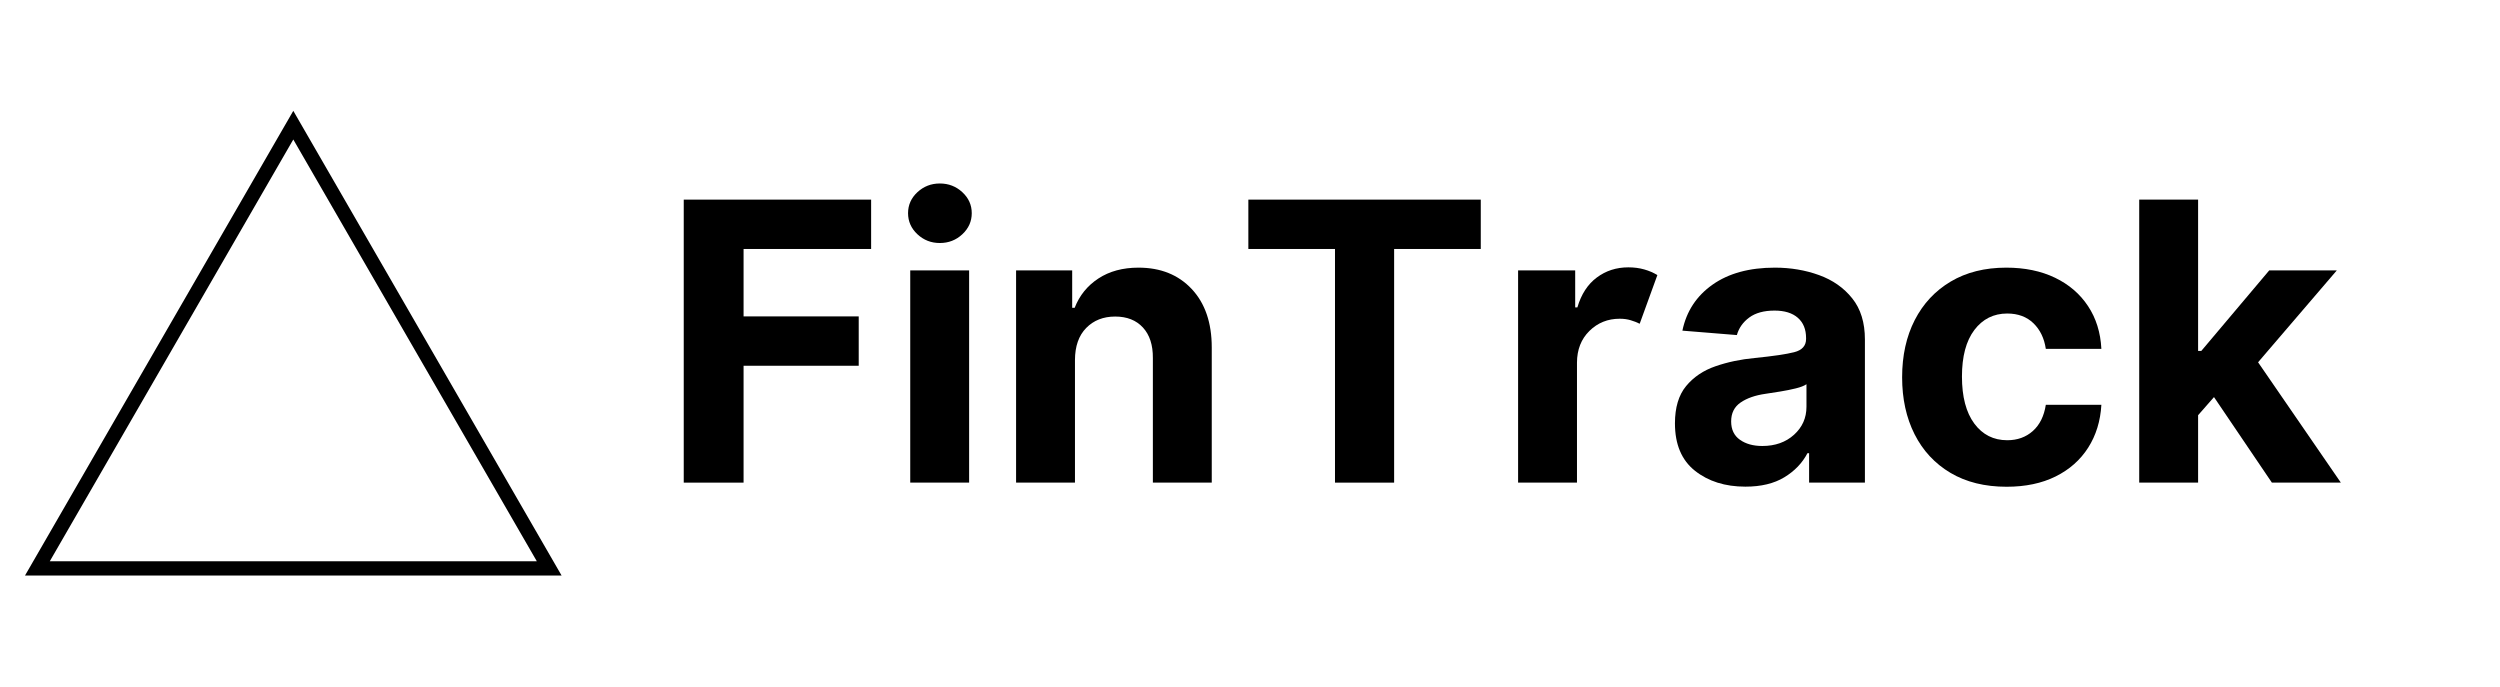
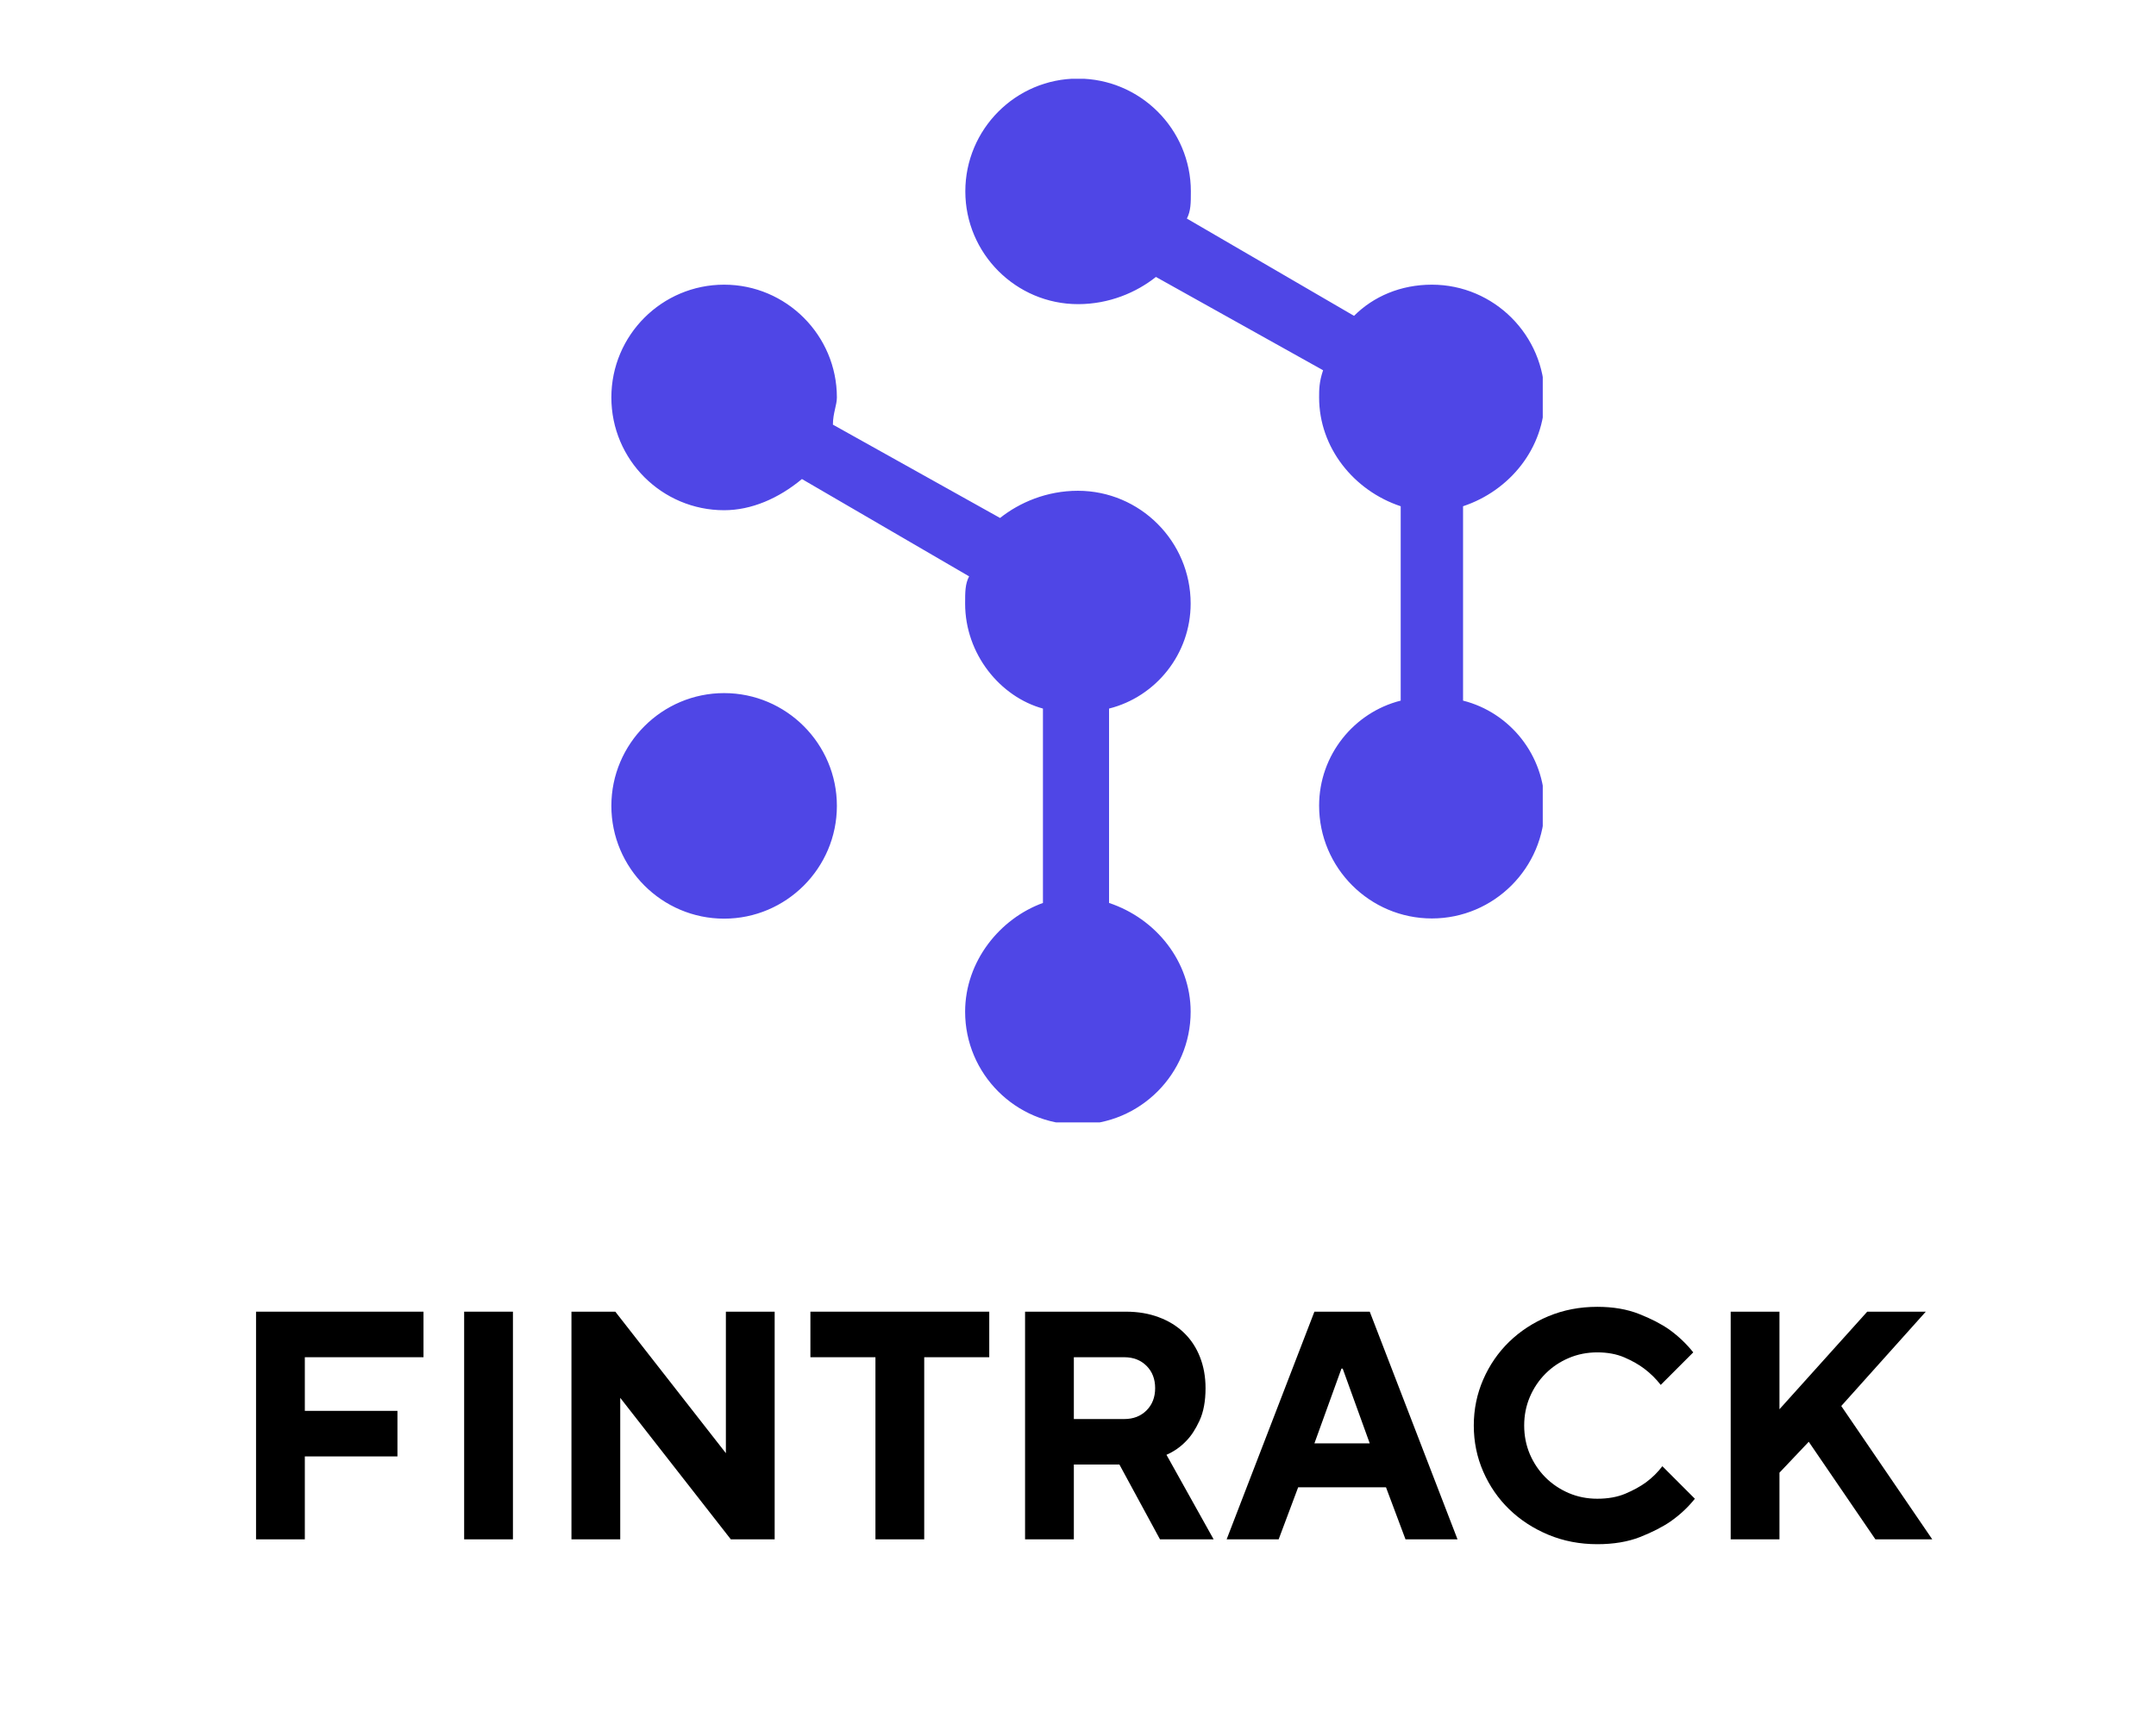
- <svg xmlns="http://www.w3.org/2000/svg" zoomAndPan="magnify" height="auto" width="auto" viewBox="0 0 786.75 216" preserveAspectRatio="xMidYMid meet" version="1.0">
+ <svg xmlns="http://www.w3.org/2000/svg" width="500" zoomAndPan="magnify" viewBox="0 0 375 300" height="400" preserveAspectRatio="xMidYMid meet" version="1.0">
  <defs>
    <g />
-     <clipPath id="012916f97f">
-       <path d="M 7.871 34.859 L 176.566 34.859 L 176.566 181.062 L 7.871 181.062 Z M 7.871 34.859 " clip-rule="nonzero" />
+     <clipPath id="6a0a3d22a8">
+       <path d="M 106.336 13.703 L 268.336 13.703 L 268.336 195.203 L 106.336 195.203 Z M 106.336 13.703 " clip-rule="nonzero" />
    </clipPath>
  </defs>
-   <g clip-path="url(#012916f97f)">
-     <path fill="#000000" d="M 176.73 181.113 L 7.871 181.113 L 92.301 34.879 Z M 15.672 176.621 L 168.93 176.621 L 92.301 43.898 Z M 15.672 176.621 " fill-opacity="1" fill-rule="nonzero" />
+   <g clip-path="url(#6a0a3d22a8)">
+     <path fill="#4f46e6" d="M 187.48 13.668 C 198.324 13.668 207.129 22.473 207.129 33.281 C 207.129 35.316 207.129 36.664 206.438 38.012 L 235.512 54.93 C 238.898 51.547 243.629 49.508 249.051 49.508 C 259.855 49.508 268.664 58.316 268.664 69.121 C 268.664 77.93 262.586 85.352 254.473 88.043 L 254.473 121.848 C 262.586 123.887 268.664 131.309 268.664 140.117 C 268.664 150.922 259.855 159.73 249.051 159.73 C 238.242 159.73 229.438 150.922 229.438 140.117 C 229.438 131.309 235.512 123.887 243.629 121.848 L 243.629 88.043 C 235.512 85.352 229.438 77.891 229.438 69.121 C 229.438 67.777 229.438 66.43 230.129 64.391 L 201.055 48.164 C 197.668 50.855 192.938 52.895 187.516 52.895 C 176.711 52.895 167.902 44.086 167.902 33.281 C 167.902 22.473 176.672 13.668 187.48 13.668 Z M 144.871 73.852 L 173.945 90.082 C 177.328 87.391 182.059 85.352 187.48 85.352 C 198.289 85.352 207.094 94.156 207.094 104.965 C 207.094 113.77 201.016 121.195 192.902 123.23 L 192.902 157.035 C 201.016 159.73 207.094 167.188 207.094 175.957 C 207.094 186.766 198.289 195.57 187.48 195.57 C 176.672 195.57 167.867 186.766 167.867 175.957 C 167.867 167.152 173.945 159.73 181.402 157.035 L 181.402 123.23 C 173.98 121.195 167.867 113.77 167.867 104.965 C 167.867 102.926 167.867 101.582 168.559 100.234 L 139.484 83.312 C 135.41 86.699 130.68 88.734 125.949 88.734 C 115.141 88.734 106.336 79.965 106.336 69.121 C 106.336 58.277 115.141 49.508 125.949 49.508 C 136.754 49.508 145.562 58.316 145.562 69.121 C 145.562 70.469 144.871 71.852 144.871 73.852 Z M 125.949 120.539 C 136.754 120.539 145.562 129.344 145.562 140.152 C 145.562 150.961 136.754 159.766 125.949 159.766 C 115.141 159.766 106.336 150.961 106.336 140.152 C 106.336 129.344 115.141 120.539 125.949 120.539 Z M 125.949 120.539 " fill-opacity="1" fill-rule="nonzero" />
  </g>
  <g fill="#000000" fill-opacity="1">
-     <g transform="translate(207.4401, 151.8835)">
+     <g transform="translate(39.44098, 267.7113)">
      <g>
-         <path d="M 7.734 0 L 7.734 -89.062 L 66.703 -89.062 L 66.703 -73.531 L 26.562 -73.531 L 26.562 -52.312 L 62.797 -52.312 L 62.797 -36.781 L 26.562 -36.781 L 26.562 0 Z M 7.734 0 " />
+         <path d="M 5.094 -39.594 L 34.219 -39.594 L 34.219 -31.672 L 13.578 -31.672 L 13.578 -22.344 L 29.688 -22.344 L 29.688 -14.422 L 13.578 -14.422 L 13.578 0 L 5.094 0 Z M 5.094 -39.594 " />
      </g>
    </g>
  </g>
  <g fill="#000000" fill-opacity="1">
-     <g transform="translate(279.0606, 151.8835)">
+     <g transform="translate(75.63778, 267.7113)">
      <g>
-         <path d="M 7.391 0 L 7.391 -66.797 L 25.922 -66.797 L 25.922 0 Z M 16.703 -75.406 C 13.973 -75.406 11.625 -76.32 9.656 -78.156 C 7.688 -80 6.703 -82.211 6.703 -84.797 C 6.703 -87.379 7.688 -89.582 9.656 -91.406 C 11.625 -93.227 13.973 -94.141 16.703 -94.141 C 19.453 -94.141 21.812 -93.227 23.781 -91.406 C 25.758 -89.582 26.75 -87.379 26.75 -84.797 C 26.75 -82.211 25.758 -80 23.781 -78.156 C 21.812 -76.32 19.453 -75.406 16.703 -75.406 Z M 16.703 -75.406 " />
+         <path d="M 5.094 -39.594 L 13.578 -39.594 L 13.578 0 L 5.094 0 Z M 5.094 -39.594 " />
      </g>
    </g>
  </g>
  <g fill="#000000" fill-opacity="1">
-     <g transform="translate(312.3705, 151.8835)">
+     <g transform="translate(94.30174, 267.7113)">
      <g>
-         <path d="M 25.922 -38.609 L 25.922 0 L 7.391 0 L 7.391 -66.797 L 25.047 -66.797 L 25.047 -55.016 L 25.828 -55.016 C 27.336 -58.891 29.82 -61.961 33.281 -64.234 C 36.75 -66.516 40.961 -67.656 45.922 -67.656 C 52.879 -67.656 58.457 -65.414 62.656 -60.938 C 66.863 -56.457 68.969 -50.32 68.969 -42.531 L 68.969 0 L 50.438 0 L 50.438 -39.219 C 50.469 -43.312 49.426 -46.508 47.312 -48.812 C 45.195 -51.113 42.285 -52.266 38.578 -52.266 C 34.836 -52.266 31.797 -51.066 29.453 -48.672 C 27.117 -46.285 25.941 -42.93 25.922 -38.609 Z M 25.922 -38.609 " />
+         <path d="M 5.094 -39.594 L 12.719 -39.594 L 31.953 -14.984 L 31.953 -39.594 L 40.438 -39.594 L 40.438 0 L 32.812 0 L 13.578 -24.609 L 13.578 0 L 5.094 0 Z M 5.094 -39.594 " />
      </g>
    </g>
  </g>
  <g fill="#000000" fill-opacity="1">
-     <g transform="translate(388.5136, 151.8835)">
+     <g transform="translate(139.8305, 267.7113)">
      <g>
-         <path d="M 4.344 -73.531 L 4.344 -89.062 L 77.484 -89.062 L 77.484 -73.531 L 50.219 -73.531 L 50.219 0 L 31.609 0 L 31.609 -73.531 Z M 4.344 -73.531 " />
+         <path d="M 12.438 -31.672 L 1.125 -31.672 L 1.125 -39.594 L 32.234 -39.594 L 32.234 -31.672 L 20.922 -31.672 L 20.922 0 L 12.438 0 Z M 12.438 -31.672 " />
      </g>
    </g>
  </g>
  <g fill="#000000" fill-opacity="1">
-     <g transform="translate(470.3532, 151.8835)">
+     <g transform="translate(173.1994, 267.7113)">
      <g>
-         <path d="M 7.391 0 L 7.391 -66.797 L 25.359 -66.797 L 25.359 -55.141 L 26.047 -55.141 C 27.266 -59.285 29.301 -62.422 32.156 -64.547 C 35.008 -66.68 38.32 -67.75 42.094 -67.75 C 43.895 -67.75 45.562 -67.531 47.094 -67.094 C 48.633 -66.656 50.008 -66.062 51.219 -65.312 L 45.656 -50 C 44.789 -50.438 43.844 -50.805 42.812 -51.109 C 41.781 -51.422 40.629 -51.578 39.359 -51.578 C 35.617 -51.578 32.445 -50.301 29.844 -47.75 C 27.25 -45.195 25.941 -41.875 25.922 -37.781 L 25.922 0 Z M 7.391 0 " />
+         <path d="M 5.094 -39.594 L 22.625 -39.594 C 24.738 -39.594 26.648 -39.27 28.359 -38.625 C 30.078 -37.988 31.539 -37.082 32.75 -35.906 C 33.957 -34.738 34.879 -33.336 35.516 -31.703 C 36.16 -30.066 36.484 -28.266 36.484 -26.297 C 36.484 -24.035 36.133 -22.148 35.438 -20.641 C 34.738 -19.129 33.957 -17.941 33.094 -17.078 C 32.113 -16.055 30.977 -15.266 29.688 -14.703 L 37.891 0 L 28.562 0 L 21.5 -13.016 L 13.578 -13.016 L 13.578 0 L 5.094 0 Z M 22.344 -20.922 C 23.926 -20.922 25.219 -21.422 26.219 -22.422 C 27.219 -23.422 27.719 -24.711 27.719 -26.297 C 27.719 -27.879 27.219 -29.172 26.219 -30.172 C 25.219 -31.172 23.926 -31.672 22.344 -31.672 L 13.578 -31.672 L 13.578 -20.922 Z M 22.344 -20.922 " />
      </g>
    </g>
  </g>
  <g fill="#000000" fill-opacity="1">
-     <g transform="translate(522.8402, 151.8835)">
+     <g transform="translate(213.0725, 267.7113)">
      <g>
-         <path d="M 26.438 1.266 C 20.062 1.266 14.77 -0.398 10.562 -3.734 C 6.363 -7.066 4.266 -12.039 4.266 -18.656 C 4.266 -23.645 5.438 -27.555 7.781 -30.391 C 10.133 -33.234 13.219 -35.312 17.031 -36.625 C 20.844 -37.945 24.953 -38.812 29.359 -39.219 C 35.148 -39.801 39.289 -40.41 41.781 -41.047 C 44.281 -41.68 45.531 -43.07 45.531 -45.219 L 45.531 -45.484 C 45.531 -48.234 44.664 -50.363 42.938 -51.875 C 41.219 -53.383 38.773 -54.141 35.609 -54.141 C 32.273 -54.141 29.625 -53.414 27.656 -51.969 C 25.688 -50.52 24.383 -48.676 23.75 -46.438 L 6.609 -47.828 C 7.879 -53.922 11.047 -58.75 16.109 -62.312 C 21.172 -65.875 27.703 -67.656 35.703 -67.656 C 40.66 -67.656 45.297 -66.875 49.609 -65.312 C 53.93 -63.75 57.414 -61.305 60.062 -57.984 C 62.719 -54.672 64.047 -50.359 64.047 -45.047 L 64.047 0 L 46.484 0 L 46.484 -9.266 L 45.969 -9.266 C 44.344 -6.16 41.91 -3.629 38.672 -1.672 C 35.441 0.285 31.363 1.266 26.438 1.266 Z M 31.75 -11.531 C 35.801 -11.531 39.129 -12.707 41.734 -15.062 C 44.348 -17.426 45.656 -20.363 45.656 -23.875 L 45.656 -30.969 C 44.938 -30.469 43.812 -30.031 42.281 -29.656 C 40.758 -29.281 39.133 -28.953 37.406 -28.672 C 35.688 -28.398 34.145 -28.16 32.781 -27.953 C 29.539 -27.492 26.926 -26.582 24.938 -25.219 C 22.945 -23.852 21.953 -21.867 21.953 -19.266 C 21.953 -16.711 22.875 -14.785 24.719 -13.484 C 26.562 -12.18 28.906 -11.531 31.75 -11.531 Z M 31.75 -11.531 " />
+         <path d="M 15.547 -39.594 L 25.172 -39.594 L 40.438 0 L 31.391 0 L 28 -9.047 L 12.719 -9.047 L 9.328 0 L 0.281 0 Z M 25.172 -16.688 L 20.469 -29.688 L 20.25 -29.688 L 15.547 -16.688 Z M 25.172 -16.688 " />
      </g>
    </g>
  </g>
  <g fill="#000000" fill-opacity="1">
-     <g transform="translate(593.8954, 151.8835)">
+     <g transform="translate(253.7939, 267.7113)">
      <g>
-         <path d="M 37.578 1.297 C 30.734 1.297 24.852 -0.156 19.938 -3.062 C 15.02 -5.977 11.25 -10.031 8.625 -15.219 C 6.008 -20.406 4.703 -26.379 4.703 -33.141 C 4.703 -39.973 6.023 -45.977 8.672 -51.156 C 11.328 -56.332 15.102 -60.375 20 -63.281 C 24.906 -66.195 30.734 -67.656 37.484 -67.656 C 43.305 -67.656 48.414 -66.598 52.812 -64.484 C 57.207 -62.367 60.672 -59.395 63.203 -55.562 C 65.742 -51.738 67.145 -47.25 67.406 -42.094 L 49.922 -42.094 C 49.43 -45.426 48.133 -48.113 46.031 -50.156 C 43.926 -52.195 41.176 -53.219 37.781 -53.219 C 33.5 -53.219 30.051 -51.492 27.438 -48.047 C 24.832 -44.598 23.531 -39.711 23.531 -33.391 C 23.531 -27.016 24.828 -22.078 27.422 -18.578 C 30.016 -15.086 33.469 -13.344 37.781 -13.344 C 40.977 -13.344 43.66 -14.305 45.828 -16.234 C 48.004 -18.172 49.367 -20.922 49.922 -24.484 L 67.406 -24.484 C 67.113 -19.379 65.727 -14.883 63.25 -11 C 60.77 -7.113 57.352 -4.094 53 -1.938 C 48.656 0.219 43.516 1.297 37.578 1.297 Z M 37.578 1.297 " />
+         <path d="M 24.031 0.844 C 20.977 0.844 18.141 0.297 15.516 -0.797 C 12.898 -1.891 10.629 -3.367 8.703 -5.234 C 6.785 -7.098 5.281 -9.281 4.188 -11.781 C 3.094 -14.289 2.547 -16.961 2.547 -19.797 C 2.547 -22.617 3.094 -25.285 4.188 -27.797 C 5.281 -30.305 6.785 -32.492 8.703 -34.359 C 10.629 -36.223 12.898 -37.703 15.516 -38.797 C 18.141 -39.891 20.977 -40.438 24.031 -40.438 C 26.789 -40.438 29.219 -40.02 31.312 -39.188 C 33.406 -38.363 35.148 -37.461 36.547 -36.484 C 38.16 -35.316 39.551 -33.992 40.719 -32.516 L 35.062 -26.859 C 34.238 -27.922 33.281 -28.863 32.188 -29.688 C 31.238 -30.406 30.086 -31.055 28.734 -31.641 C 27.379 -32.223 25.812 -32.516 24.031 -32.516 C 22.258 -32.516 20.602 -32.188 19.062 -31.531 C 17.52 -30.875 16.172 -29.969 15.016 -28.812 C 13.867 -27.664 12.961 -26.316 12.297 -24.766 C 11.641 -23.223 11.312 -21.566 11.312 -19.797 C 11.312 -18.023 11.641 -16.363 12.297 -14.812 C 12.961 -13.27 13.867 -11.922 15.016 -10.766 C 16.172 -9.617 17.52 -8.711 19.062 -8.047 C 20.602 -7.391 22.258 -7.062 24.031 -7.062 C 25.883 -7.062 27.508 -7.352 28.906 -7.938 C 30.301 -8.531 31.488 -9.18 32.469 -9.891 C 33.594 -10.723 34.551 -11.664 35.344 -12.719 L 41 -7.062 C 39.832 -5.594 38.422 -4.273 36.766 -3.109 C 35.328 -2.129 33.551 -1.223 31.438 -0.391 C 29.332 0.43 26.863 0.844 24.031 0.844 Z M 24.031 0.844 " />
      </g>
    </g>
  </g>
  <g fill="#000000" fill-opacity="1">
-     <g transform="translate(665.8204, 151.8835)">
+     <g transform="translate(295.9292, 267.7113)">
      <g>
-         <path d="M 7.391 0 L 7.391 -89.062 L 25.922 -89.062 L 25.922 -41.438 L 26.922 -41.438 L 48.312 -66.797 L 69.578 -66.797 L 44.797 -37.875 L 70.844 0 L 49.141 0 L 30.922 -26.922 L 25.922 -21.219 L 25.922 0 Z M 7.391 0 " />
+         <path d="M 5.094 -39.594 L 13.578 -39.594 L 13.578 -22.625 L 28.844 -39.594 L 39.031 -39.594 L 24.328 -23.188 L 40.156 0 L 30.266 0 L 18.672 -16.969 L 13.578 -11.594 L 13.578 0 L 5.094 0 Z M 5.094 -39.594 " />
      </g>
    </g>
  </g>
</svg>
